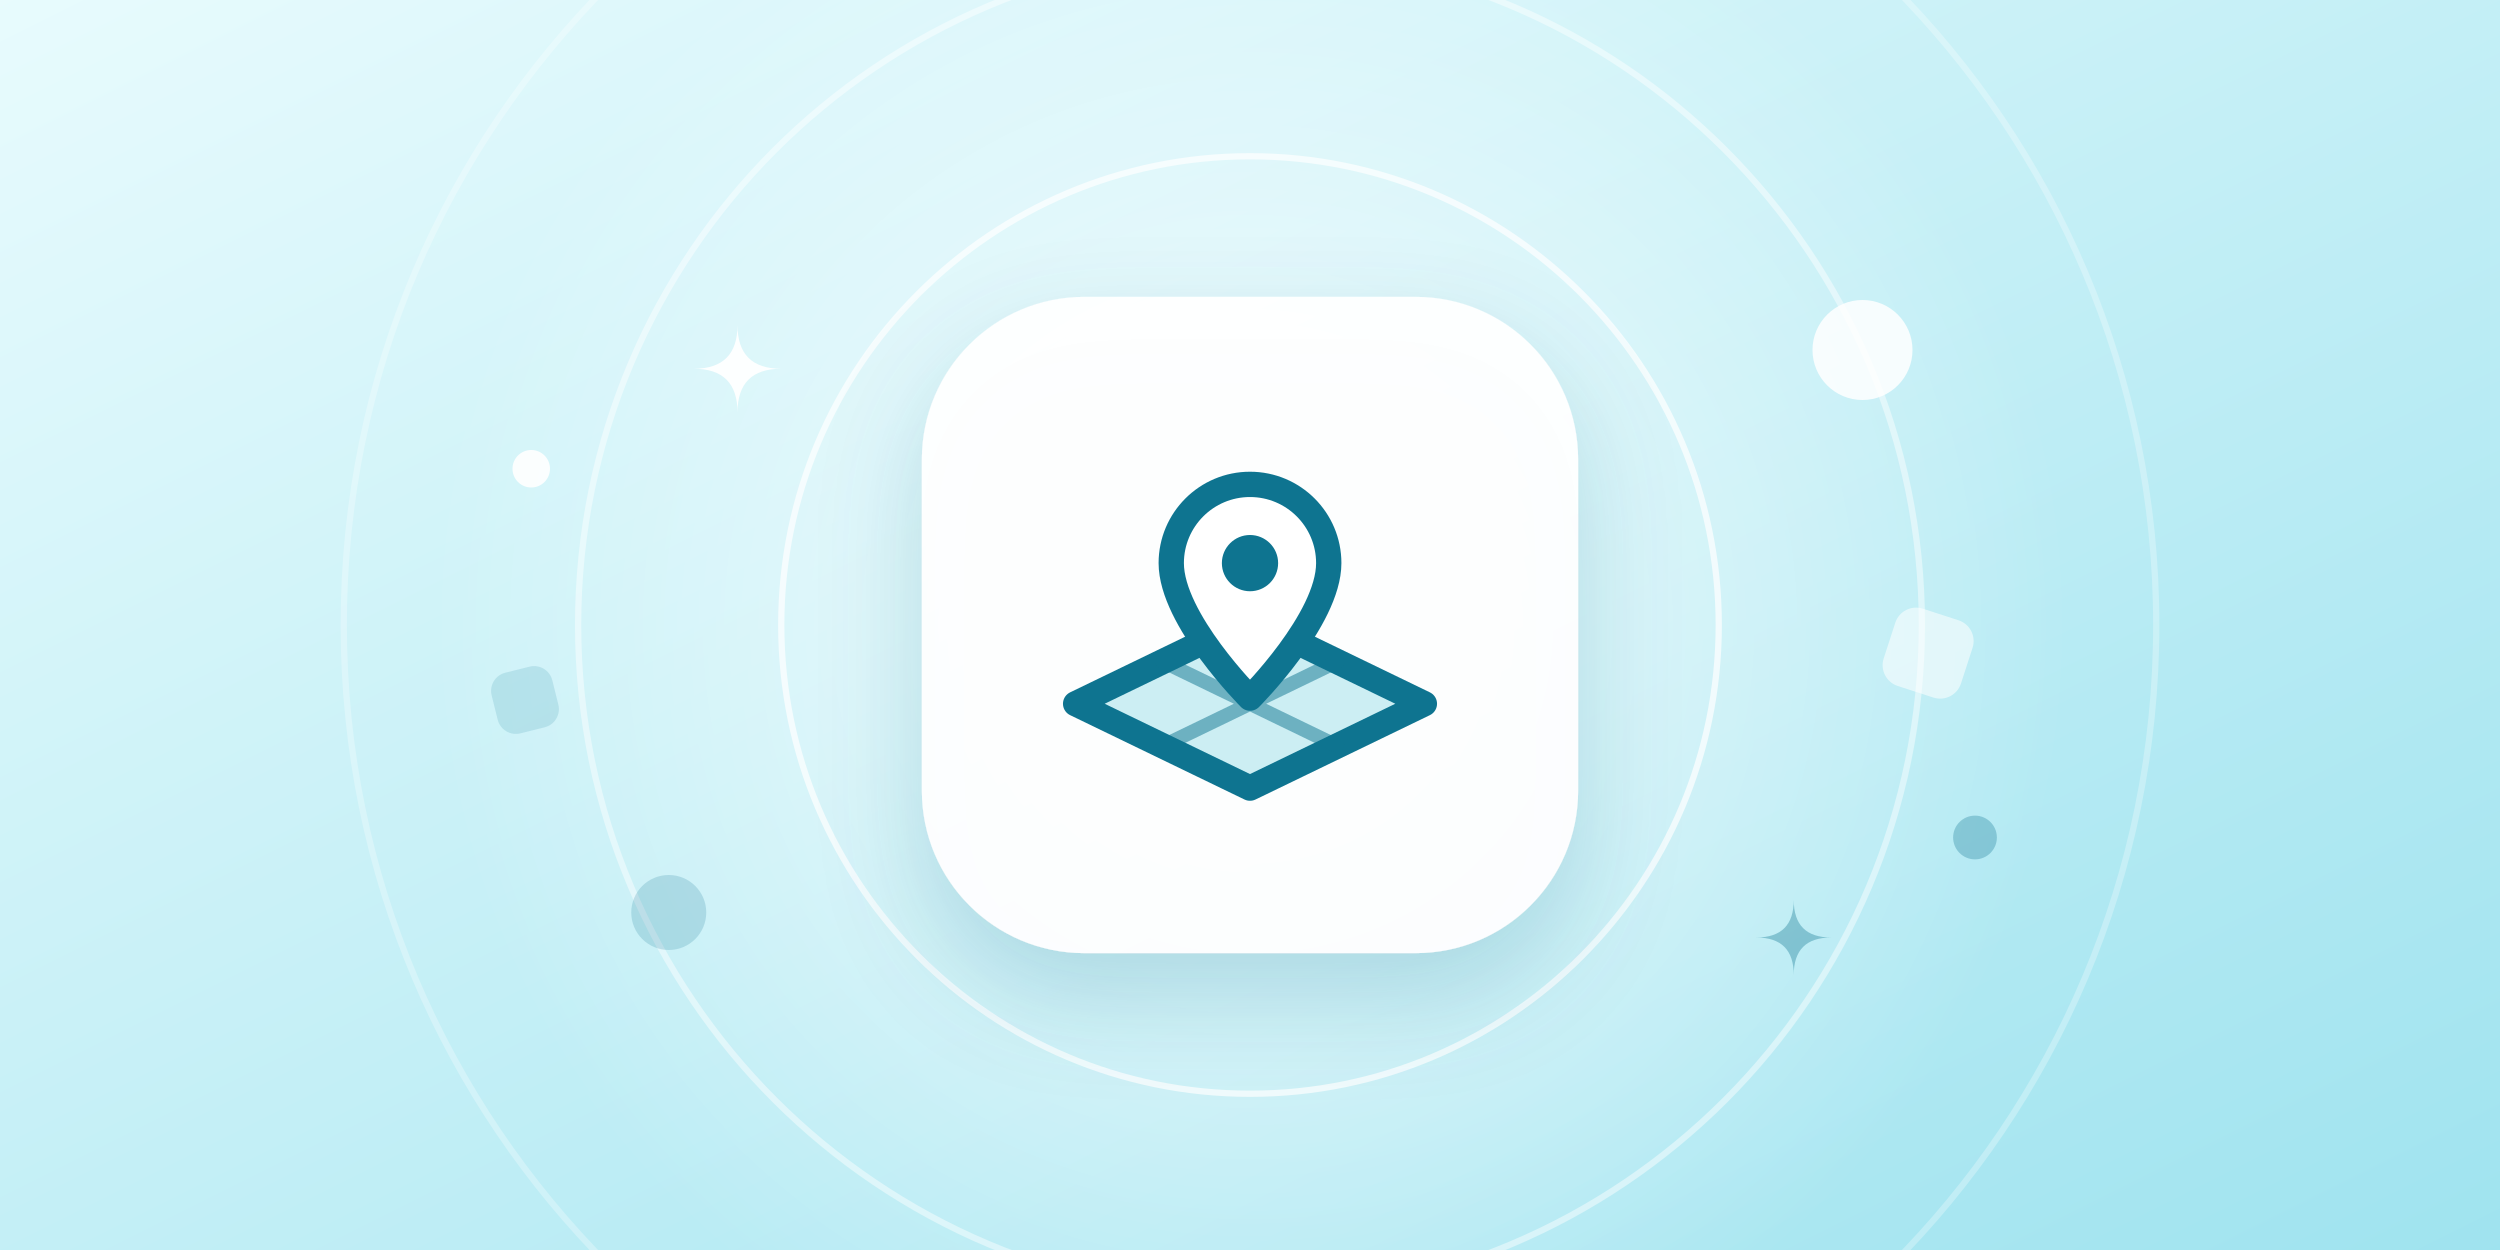
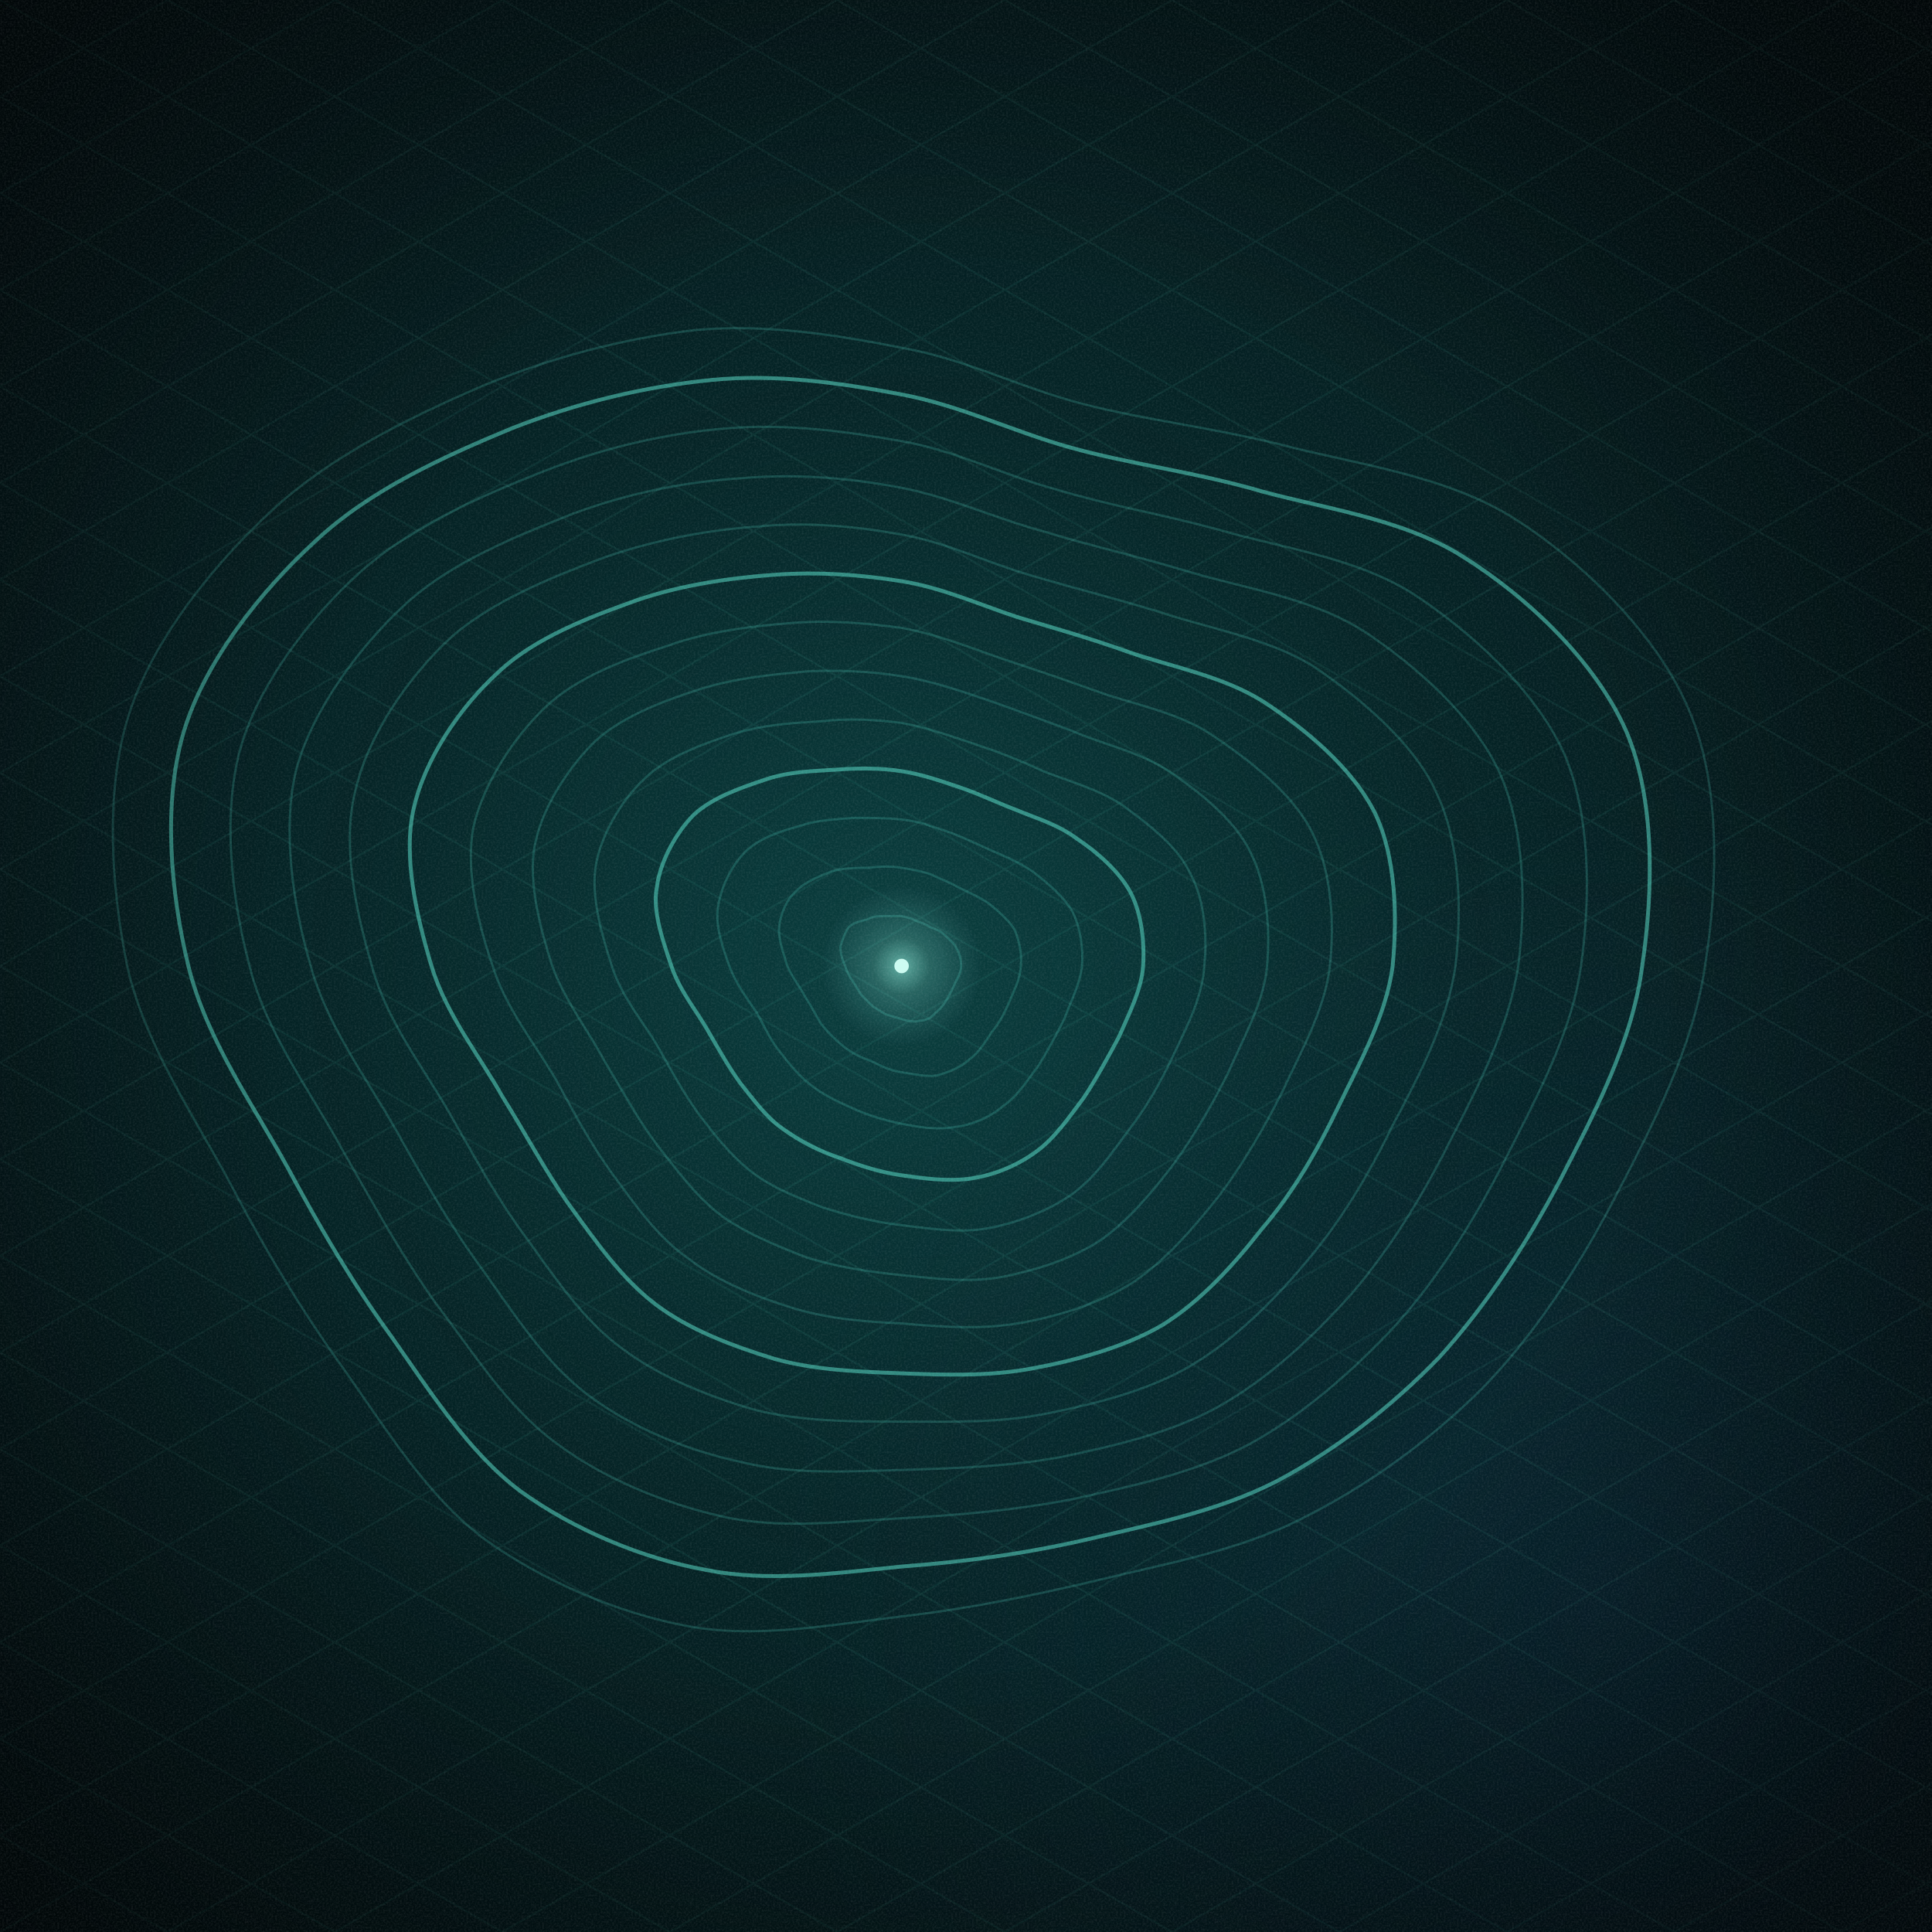
- <svg xmlns="http://www.w3.org/2000/svg" viewBox="0 0 800 400" width="800" height="400" role="img" aria-label="virtual-worlds illustration">
+ <svg xmlns="http://www.w3.org/2000/svg" viewBox="0 0 1200 1200" width="1200" height="1200">
  <defs>
-     <linearGradient id="bg" x1="0" y1="0" x2="1" y2="1">
-       <stop offset="0" stop-color="#e8fbfd" />
-       <stop offset="1" stop-color="#9fe3ef" />
-     </linearGradient>
-     <radialGradient id="glow" cx="0.5" cy="0.5" r="0.5">
-       <stop offset="0" stop-color="#ffffff" stop-opacity=".75" />
-       <stop offset="1" stop-color="#ffffff" stop-opacity="0" />
+     <radialGradient id="cvG0" gradientUnits="userSpaceOnUse" cx="560" cy="600" r="780">
+       <stop offset="0" stop-color="#0B4A4A" stop-opacity="0.8" />
+       <stop offset="0.45" stop-color="#0B4A4A" stop-opacity="0.336" />
+       <stop offset="1" stop-color="#0B4A4A" stop-opacity="0" />
    </radialGradient>
-     <filter id="shadow" x="-30%" y="-30%" width="160%" height="170%">
-       <feDropShadow dx="0" dy="14" stdDeviation="16" flood-color="#0e7490" flood-opacity=".22" />
+     <radialGradient id="cvG1" gradientUnits="userSpaceOnUse" cx="1000" cy="1000" r="520">
+       <stop offset="0" stop-color="#0B2F45" stop-opacity="0.45" />
+       <stop offset="0.45" stop-color="#0B2F45" stop-opacity="0.189" />
+       <stop offset="1" stop-color="#0B2F45" stop-opacity="0" />
+     </radialGradient>
+     <radialGradient id="cvV" gradientUnits="userSpaceOnUse" cx="600" cy="600" r="860">
+       <stop offset="0.5" stop-color="#000" stop-opacity="0" />
+       <stop offset="1" stop-color="#000" stop-opacity="0.6" />
+     </radialGradient>
+     <filter id="cvN" filterUnits="userSpaceOnUse" x="0" y="0" width="1200" height="1200" color-interpolation-filters="sRGB">
+       <feTurbulence type="fractalNoise" baseFrequency=".85" numOctaves="2" seed="207" stitchTiles="stitch" />
+       <feColorMatrix values="0 0 0 0 1 0 0 0 0 1 0 0 0 0 1 1.6 0 0 0 -.62" />
    </filter>
+     <pattern id="cvI" width="104" height="60" patternUnits="userSpaceOnUse">
+       <path d="M0 0L104 60M104 0L0 60" fill="none" stroke="#5EEAD4" stroke-opacity=".07" stroke-width="1.2" />
+     </pattern>
+     <radialGradient id="cvO" cx="0.5" cy="0.5" r="0.5">
+       <stop offset="0" stop-color="#99F6E4" stop-opacity="0.6" />
+       <stop offset="0.35" stop-color="#99F6E4" stop-opacity="0.21" />
+       <stop offset="1" stop-color="#99F6E4" stop-opacity="0" />
+     </radialGradient>
  </defs>
-   <rect width="800" height="400" fill="url(#bg)" />
-   <circle cx="400" cy="200" r="260" fill="url(#glow)" />
-   <g fill="none" stroke="#ffffff">
-     <circle cx="400" cy="200" r="150" stroke-opacity=".7" stroke-width="2" />
-     <circle cx="400" cy="200" r="215" stroke-opacity=".45" stroke-width="2" />
-     <circle cx="400" cy="200" r="290" stroke-opacity=".28" stroke-width="2" />
-   </g>
-   <circle cx="214" cy="292" r="12" fill="#0e7490" fill-opacity=".18" />
-   <circle cx="596" cy="112" r="16" fill="#ffffff" fill-opacity=".85" />
-   <circle cx="632" cy="268" r="7" fill="#0e7490" fill-opacity=".3" />
-   <circle cx="170" cy="150" r="6" fill="#ffffff" fill-opacity=".9" />
-   <rect x="604" y="196" width="26" height="26" rx="7" transform="rotate(18 617 209)" fill="#ffffff" fill-opacity=".55" />
-   <rect x="158" y="214" width="20" height="20" rx="6" transform="rotate(-14 168 224)" fill="#0e7490" fill-opacity=".14" />
-   <path d="M236 104 Q236 118 250 118 Q236 118 236 132 Q236 118 222 118 Q236 118 236 104 Z" fill="#ffffff" fill-opacity="0.95" />
-   <path d="M574 288 Q574 300 586 300 Q574 300 574 312 Q574 300 562 300 Q574 300 574 288 Z" fill="#0e7490" fill-opacity="0.35" />
-   <rect x="295" y="95" width="210" height="210" rx="52" fill="#ffffff" fill-opacity=".94" filter="url(#shadow)" />
-   <g transform="translate(310 110) scale(0.9)">
-     <path d="M100 98 L162 128 L100 158 L38 128 Z" fill="#22b8cf" fill-opacity=".22" stroke="#0e7490" stroke-width="9" stroke-linecap="round" stroke-linejoin="round" />
-     <path d="M69 113 L131 143 M131 113 L69 143" fill="none" stroke="#0e7490" stroke-width="5" stroke-linecap="round" stroke-linejoin="round" stroke-opacity=".5" />
-     <path d="M100 126 C100 126 72 98 72 78 A28 28 0 0 1 128 78 C128 98 100 126 100 126 Z" fill="#ffffff" stroke="#0e7490" stroke-width="9" stroke-linecap="round" stroke-linejoin="round" />
-     <circle cx="100" cy="78" r="10" fill="#0e7490" />
-   </g>
+   <rect width="1200" height="1200" fill="#021114" />
+   <rect width="1200" height="1200" fill="url(#cvG0)" />
+   <rect width="1200" height="1200" fill="url(#cvG1)" />
+   <rect width="1200" height="1200" fill="url(#cvI)" />
+   <path d="M597 600C597 604 595 607 593 611C592 614 590 617 588 621C586 624 584 627 581 629C579 632 575 634 571 634C568 635 563 634 560 633C557 632 553 631 550 630C547 628 545 627 542 625C540 623 537 620 535 618C533 615 532 613 530 610C528 607 526 604 525 600C523 596 522 592 522 588C523 584 525 579 527 576C530 573 535 572 539 571C542 569 546 569 550 569C554 569 557 569 560 569C563 570 566 570 569 572C572 573 575 574 578 576C581 577 584 578 587 581C589 583 593 586 594 589C596 592 597 596 597 600ZM634 600C634 607 630 615 627 622C624 629 621 635 616 641C612 647 608 654 602 658C597 663 589 666 582 668C575 669 567 667 560 666C553 665 547 662 541 659C535 657 529 654 524 650C519 646 514 641 510 636C507 631 504 625 500 619C497 613 492 607 489 600C487 593 483 583 484 575C485 567 489 558 495 553C501 547 510 544 517 541C525 539 533 539 540 539C547 538 554 538 560 539C566 540 572 541 578 543C584 546 590 548 595 551C601 554 608 557 614 561C619 565 626 571 630 577C633 584 635 593 634 600ZM672 600C671 611 665 622 661 633C656 643 651 652 645 662C638 671 632 681 623 687C615 694 603 699 593 700C582 702 570 700 560 698C550 696 540 693 531 689C522 685 513 681 505 675C498 670 491 662 485 654C479 647 475 638 470 629C464 620 457 611 453 600C449 589 444 575 446 563C448 551 454 538 463 529C471 521 485 516 497 513C508 509 520 509 530 508C541 508 550 508 560 509C570 510 578 513 587 516C596 519 604 523 613 527C622 531 632 535 641 541C650 548 660 556 666 566C671 576 673 589 672 600ZM748 600C747 619 737 638 729 655C721 672 712 688 701 702C690 717 679 733 664 743C649 753 630 760 613 763C596 766 577 763 560 761C543 759 527 755 511 750C496 744 480 738 467 728C454 718 444 705 434 692C424 678 417 665 408 649C399 634 386 619 380 600C374 581 367 558 370 538C373 519 386 497 400 484C414 470 437 462 455 456C474 450 493 449 510 448C528 446 544 447 560 449C576 452 590 457 605 462C620 467 633 472 648 479C663 485 682 490 697 500C712 511 731 525 739 542C748 558 750 581 748 600ZM787 600C785 623 772 645 763 666C753 686 742 705 729 723C716 740 701 758 684 770C666 782 643 789 623 793C602 797 580 794 560 792C540 790 520 787 501 781C483 774 463 766 448 755C432 743 420 726 408 711C396 695 387 678 376 660C366 641 351 622 343 600C336 578 328 549 332 526C336 503 352 478 369 461C386 445 413 435 435 428C457 421 480 419 501 417C521 416 541 417 560 420C579 423 596 429 614 435C631 441 647 447 666 454C684 462 708 467 726 479C745 492 767 509 777 530C787 550 789 577 787 600ZM826 600C823 627 808 653 797 677C785 701 772 723 757 743C741 763 724 783 703 797C682 810 656 818 632 822C608 826 583 824 560 822C537 821 513 819 491 812C469 805 446 796 428 782C409 769 395 749 381 730C367 711 357 692 345 670C332 648 314 626 306 600C297 574 289 541 294 514C300 487 319 458 339 439C359 420 390 409 415 401C440 392 467 389 491 387C515 385 538 387 560 390C582 394 602 402 622 409C643 416 661 422 683 430C706 438 734 443 755 458C777 473 803 493 815 517C827 541 829 573 826 600ZM904 600C899 635 881 669 865 699C850 730 833 758 812 783C791 808 767 832 740 848C713 864 680 872 650 878C620 884 590 883 560 883C530 883 499 883 470 876C442 868 411 856 387 838C363 821 345 794 327 769C309 745 295 719 279 691C263 663 240 634 231 600C221 566 212 524 221 490C229 456 254 420 280 396C306 373 344 358 376 346C408 335 441 329 471 327C502 324 532 327 560 332C588 337 612 349 639 357C666 365 690 371 720 380C749 390 787 396 816 414C844 433 878 461 892 492C907 523 908 565 904 600ZM943 600C937 639 917 677 900 710C883 744 863 776 840 803C816 830 788 856 758 873C728 890 692 898 659 905C626 911 593 912 560 913C527 914 492 916 460 908C427 901 393 887 366 867C339 847 320 817 300 789C280 762 264 734 246 702C228 670 203 637 193 600C182 563 175 515 184 478C194 441 223 402 251 376C280 349 321 333 356 319C391 306 427 299 461 297C495 294 529 297 560 303C591 309 618 322 648 330C677 339 705 345 738 355C771 365 814 371 847 392C879 413 915 445 931 479C947 514 948 561 943 600ZM982 600C976 643 953 684 934 722C915 759 893 794 867 823C840 852 809 879 776 897C742 915 703 923 667 931C631 938 596 941 560 943C524 945 485 950 449 942C413 934 374 918 345 896C315 874 294 840 271 810C249 779 232 748 212 713C193 678 165 641 155 600C144 559 138 507 149 466C160 426 192 384 223 356C255 327 299 308 337 293C375 278 414 269 452 266C489 263 526 268 560 274C594 280 623 295 656 304C689 314 720 319 757 329C794 340 842 346 878 369C913 392 953 428 971 467C988 505 988 557 982 600ZM1059 600C1052 650 1026 700 1003 744C980 788 953 829 921 862C888 895 849 923 809 943C770 963 725 971 684 981C642 991 603 999 560 1004C517 1009 470 1018 427 1010C384 1002 337 982 301 956C266 930 240 888 214 851C188 815 165 777 143 735C121 694 90 649 79 600C69 551 65 491 80 444C95 397 133 350 170 316C206 283 255 259 299 240C342 222 388 210 432 205C475 201 520 208 560 216C600 223 634 241 673 251C712 261 750 265 795 276C840 288 899 295 942 323C984 350 1030 395 1049 441C1069 487 1067 550 1059 600Z" fill="none" stroke="#5EEAD4" stroke-opacity="0.2" stroke-width="1.4" />
+   <path d="M710 600C709 615 701 630 695 644C688 657 681 670 673 682C664 694 655 707 644 715C632 724 617 730 603 732C589 734 574 732 560 730C546 728 534 724 521 719C509 715 497 709 486 701C476 694 468 683 460 673C452 662 446 651 439 639C432 627 422 615 417 600C412 585 405 566 408 551C410 535 420 517 431 506C443 495 461 489 476 484C491 479 506 479 520 478C534 477 547 477 560 479C573 481 584 485 596 489C608 493 618 498 631 503C643 508 657 512 669 521C681 529 695 541 702 554C709 567 711 585 710 600ZM865 600C861 631 844 661 831 688C818 715 803 741 784 763C766 786 746 808 722 823C698 837 668 845 641 850C614 855 587 854 560 853C533 852 506 851 481 844C455 836 428 826 407 810C386 794 370 771 354 749C339 728 327 705 312 681C298 656 277 630 268 600C259 570 250 532 257 502C264 471 286 439 309 418C332 396 367 383 395 373C424 363 454 359 481 357C508 355 535 357 560 361C585 365 607 375 631 383C654 390 676 396 701 405C727 414 760 420 785 436C811 453 840 477 854 505C867 532 868 569 865 600ZM1020 600C1014 647 990 692 969 733C948 773 923 811 894 843C864 874 829 901 793 920C756 939 714 947 676 956C637 965 600 970 560 973C520 977 477 983 438 975C399 968 356 950 323 926C291 902 267 864 243 830C219 797 199 763 178 724C157 686 128 645 117 600C106 555 101 499 114 455C127 411 162 367 196 336C230 304 277 283 318 266C359 250 401 240 442 236C482 232 523 238 560 245C597 252 629 268 665 278C701 288 735 292 776 303C816 315 870 321 909 346C949 371 991 411 1010 454C1028 496 1027 553 1020 600Z" fill="none" stroke="#5EEAD4" stroke-opacity="0.5" stroke-width="2.4" />
+   <circle cx="560" cy="600" r="50" fill="url(#cvO)" />
+   <circle cx="560" cy="600" r="4.5" fill="#CCFBF1" />
+   <rect width="1200" height="1200" fill="url(#cvV)" />
+   <rect width="1200" height="1200" filter="url(#cvN)" opacity="0.1" />
</svg>
